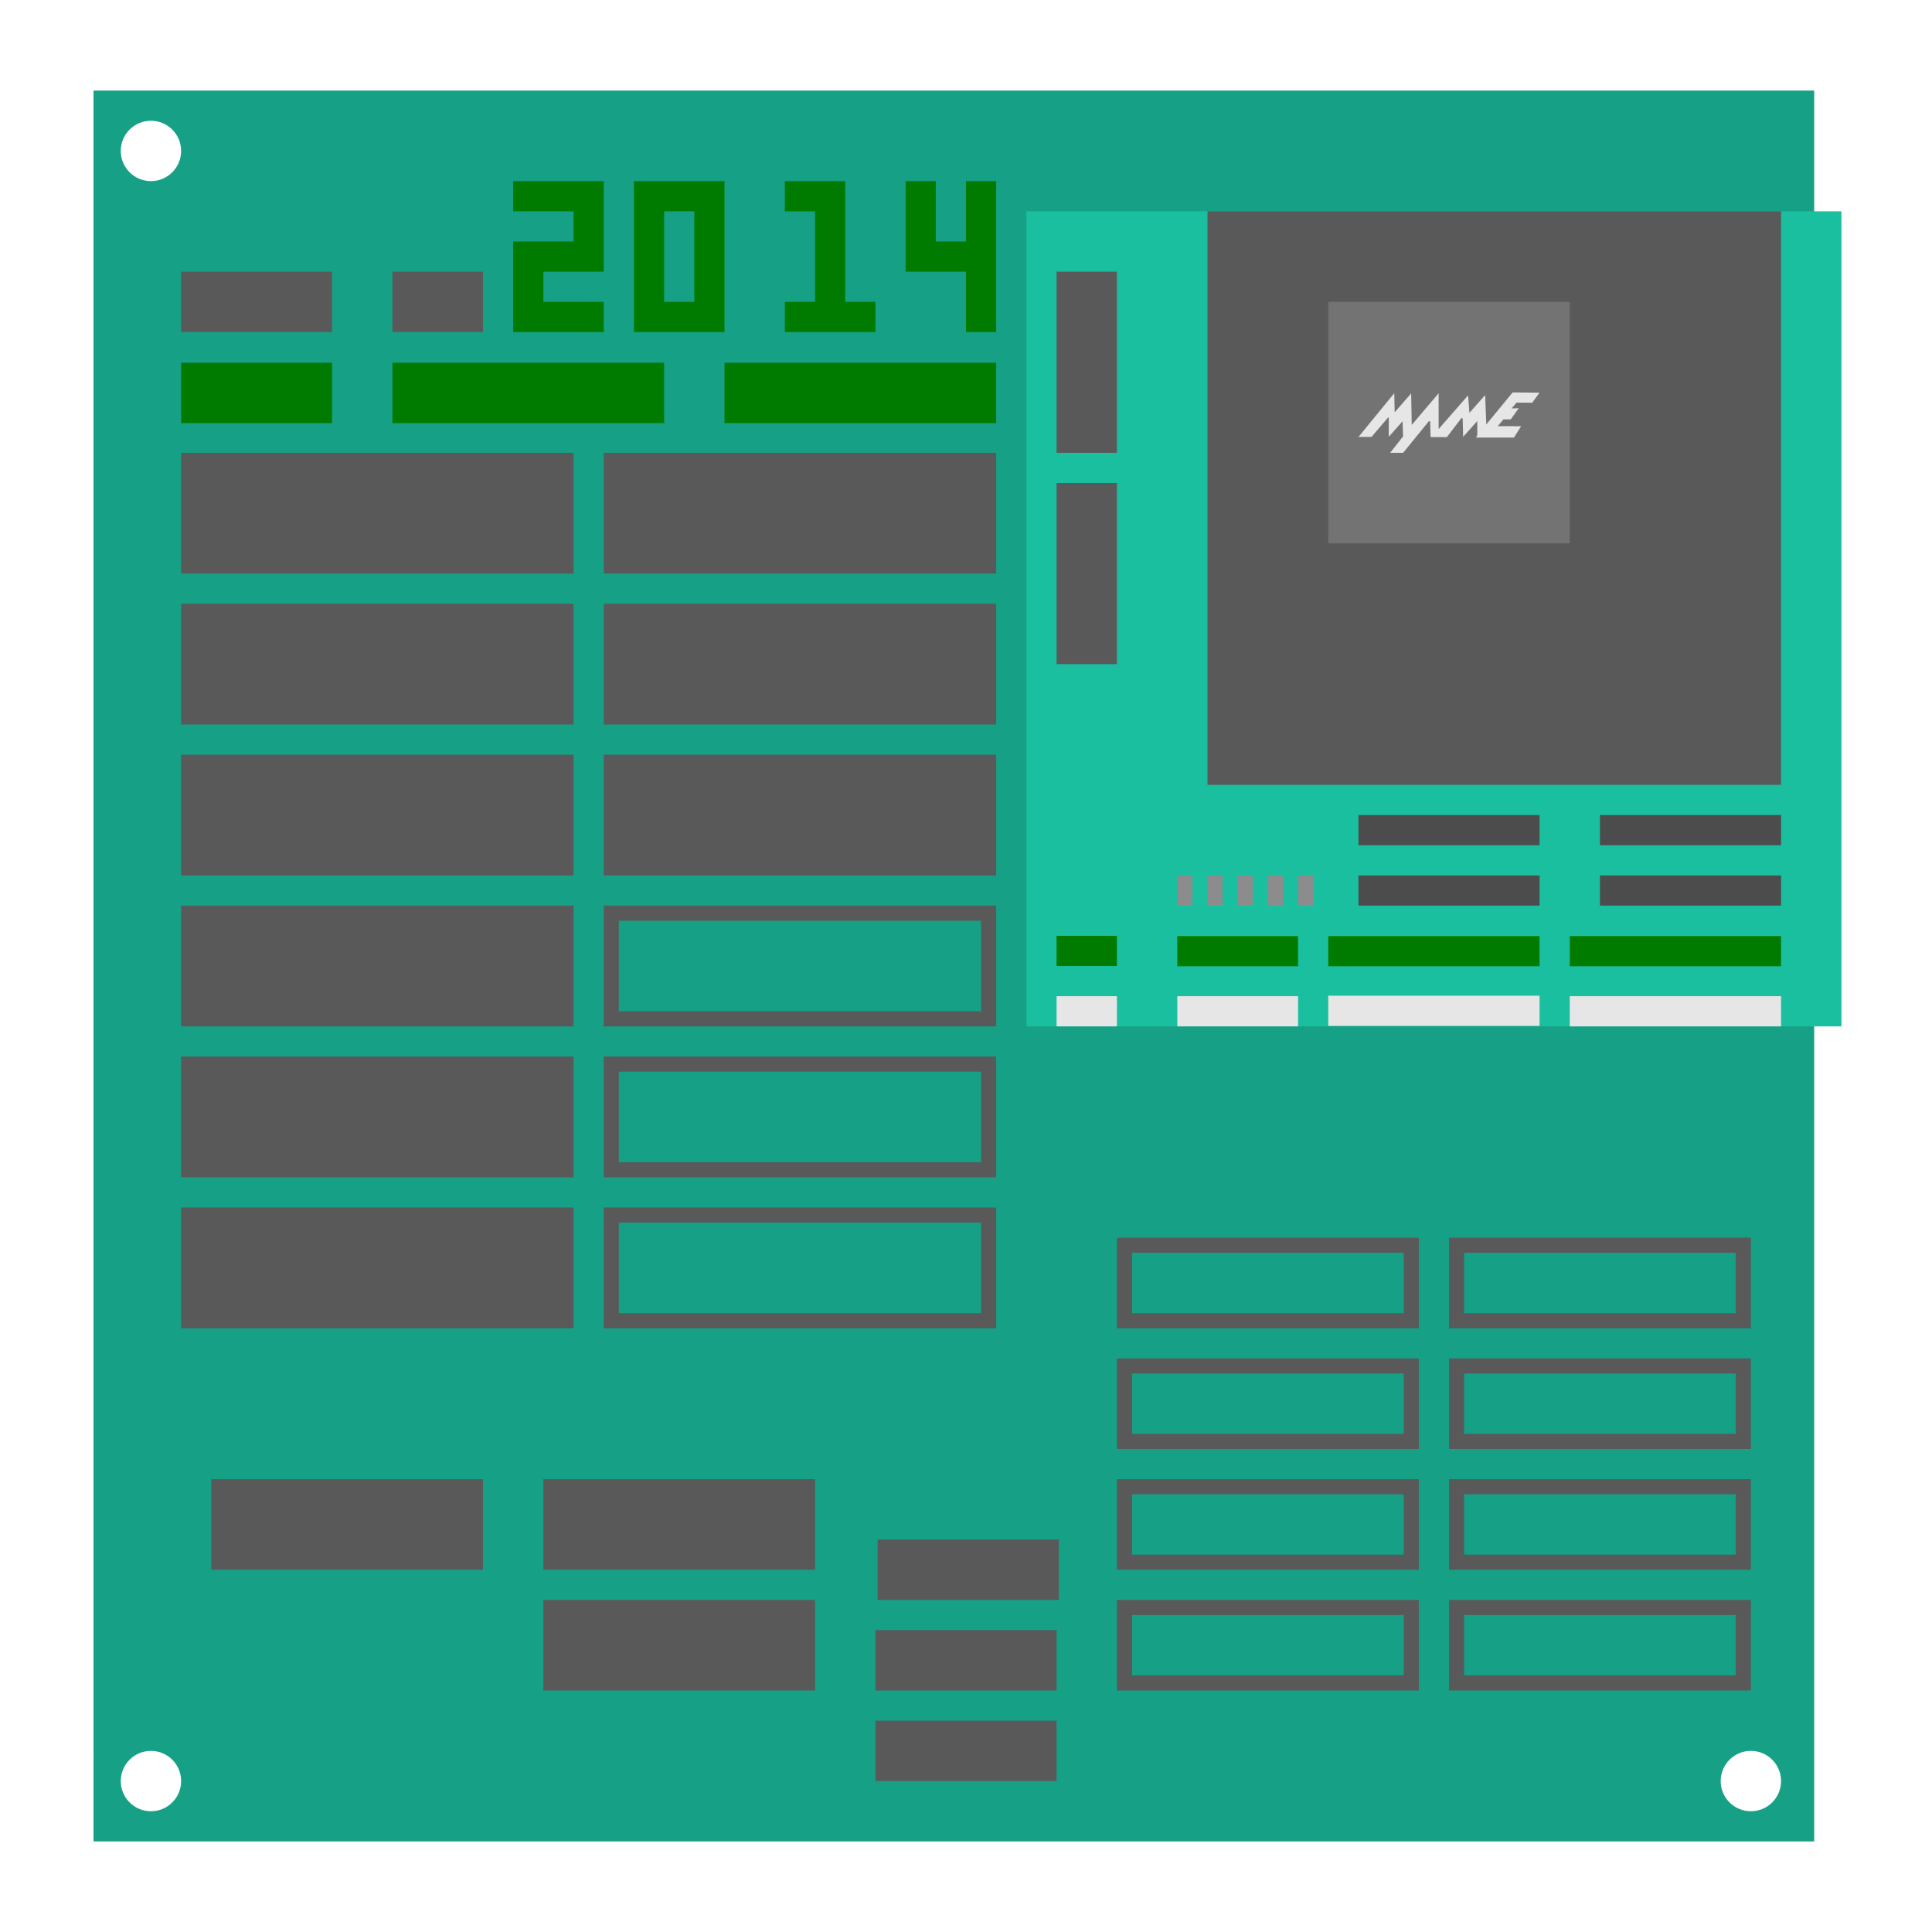
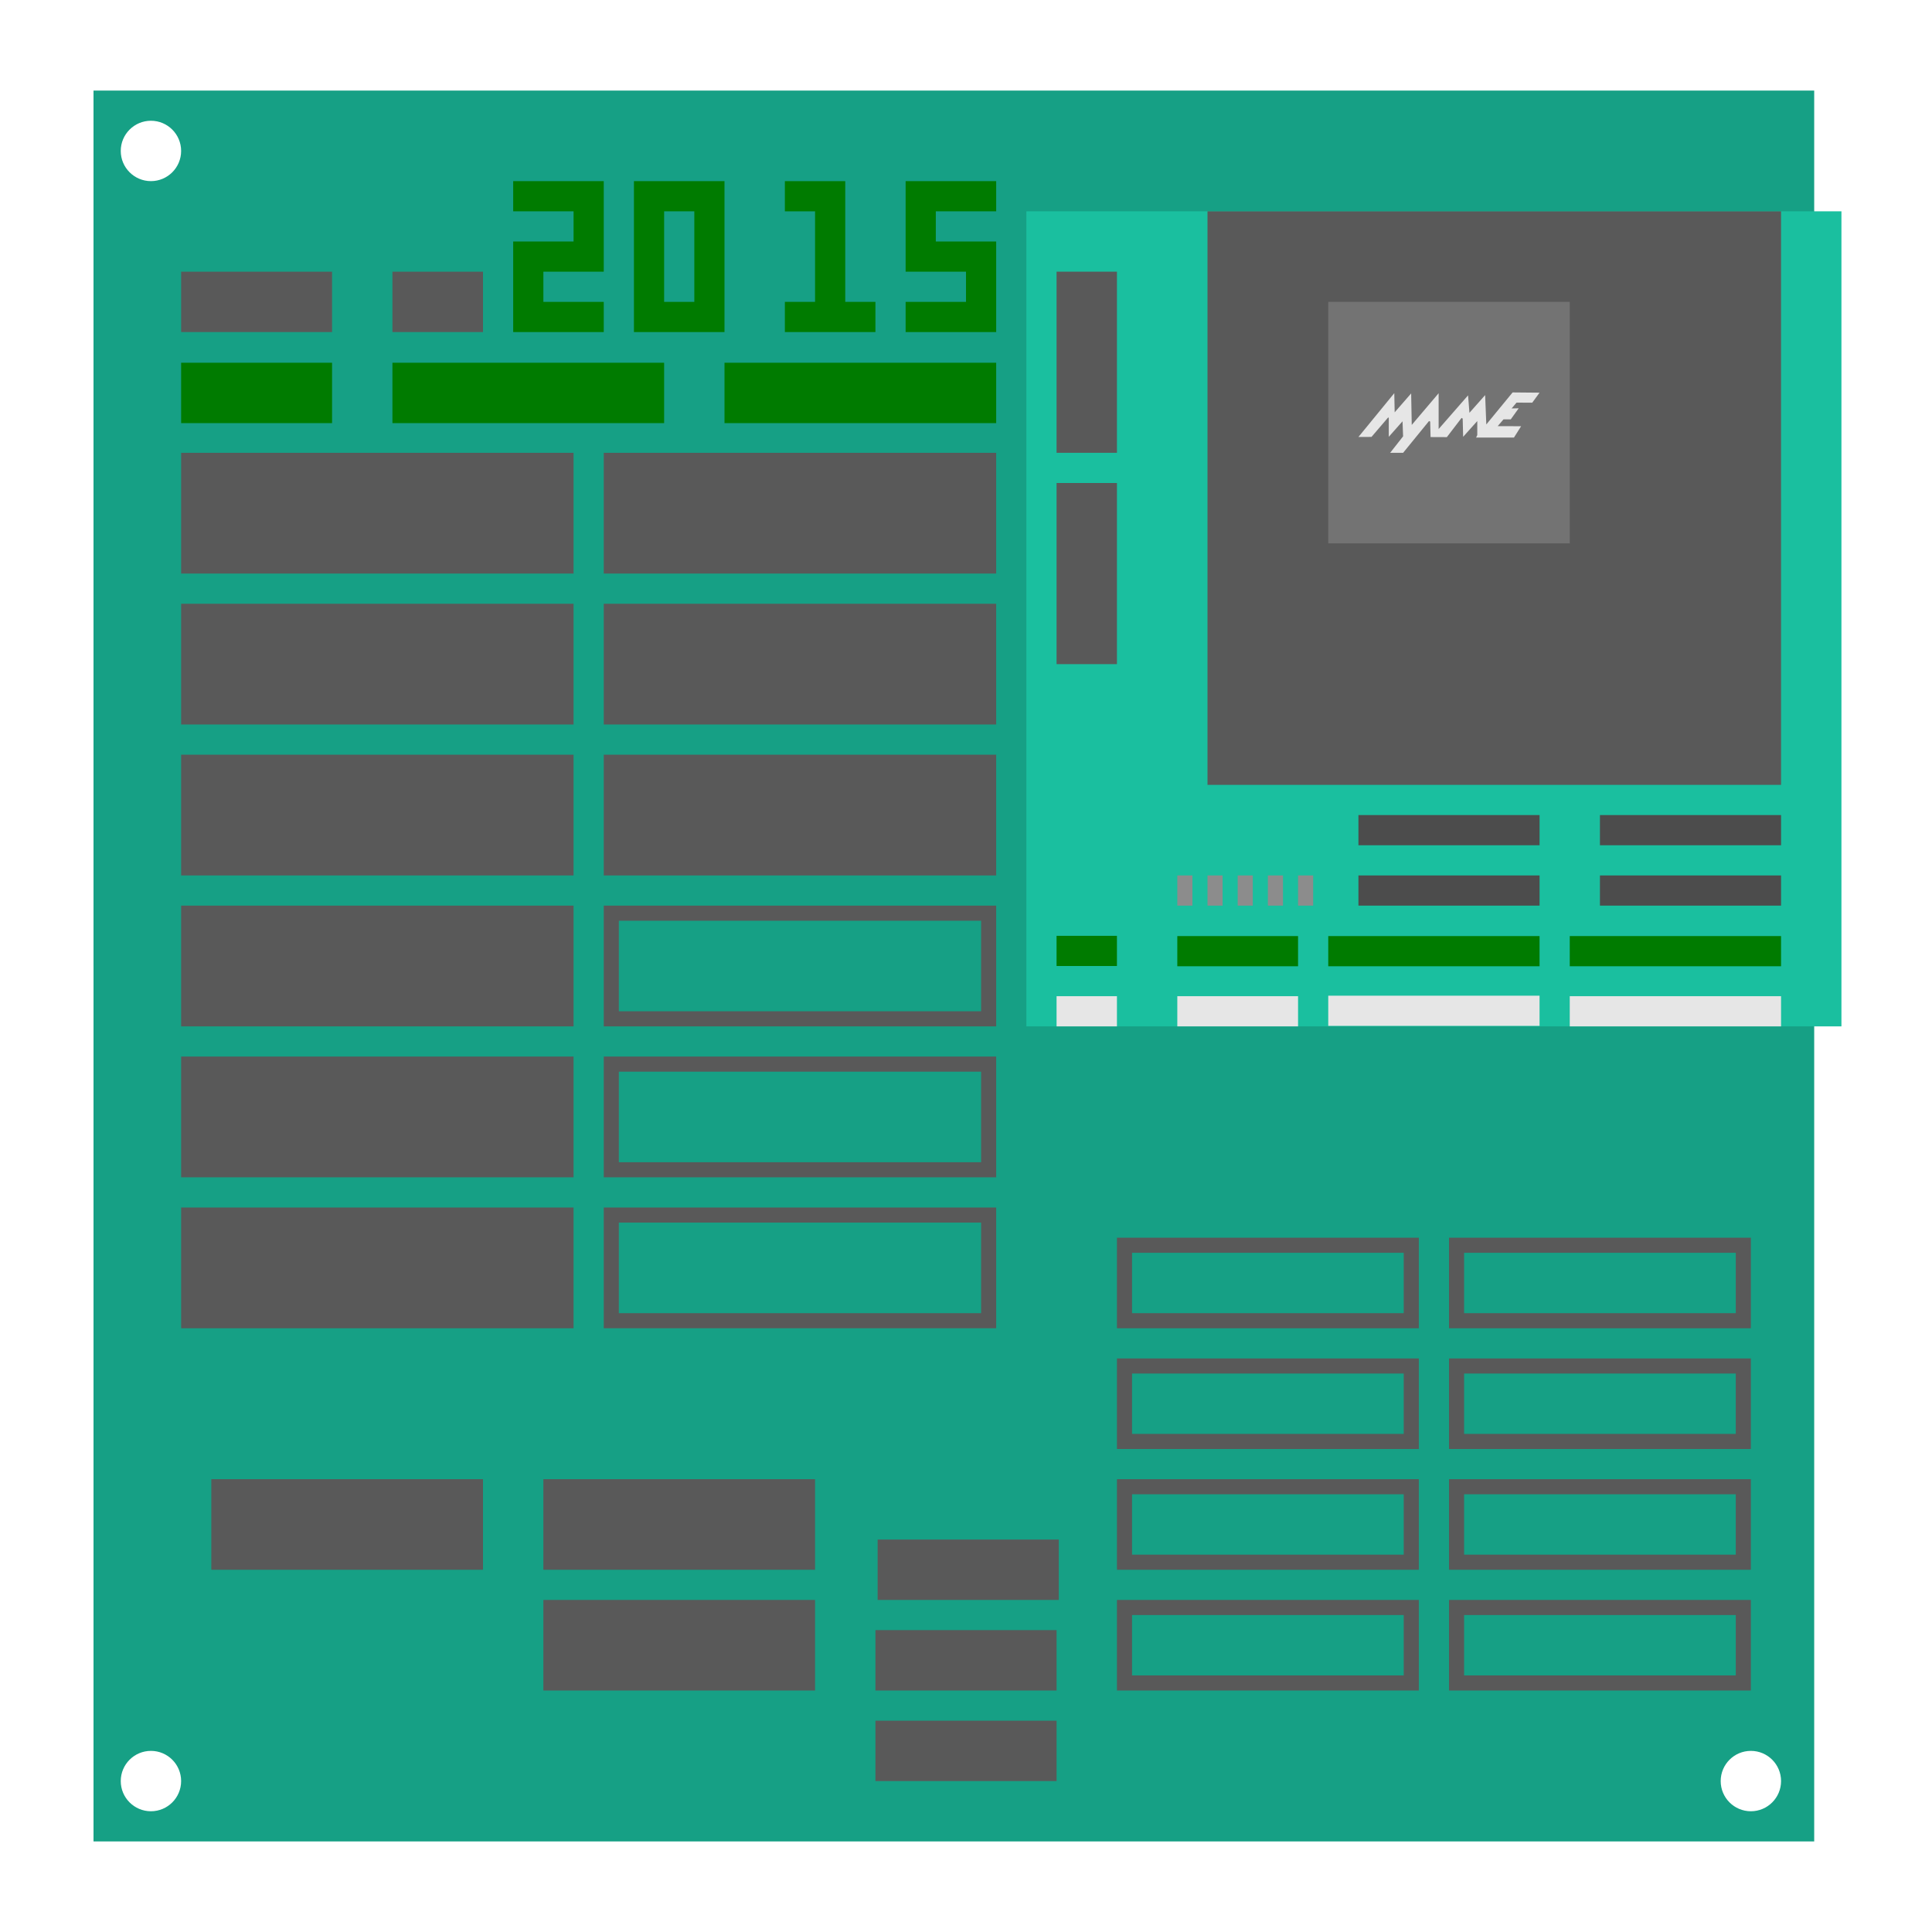
<svg xmlns="http://www.w3.org/2000/svg" viewBox="0 0 341.333 341.333" height="256" width="256" xml:space="preserve" id="svg2" version="1.1">
  <defs id="defs6">
    <clipPath id="clipPath18" clipPathUnits="userSpaceOnUse">
      <path id="path16" d="M 0,256 H 256 V 0 H 0 Z" />
    </clipPath>
    <clipPath id="clipPath26" clipPathUnits="userSpaceOnUse">
      <path id="path24" d="M 4,252 H 252 V 4 H 4 Z" />
    </clipPath>
  </defs>
  <path id="path38" style="fill:#16a085;fill-opacity:1;fill-rule:nonzero;stroke:none;stroke-width:1.333" d="M 309.333,320 C 306.388,320 304,317.612 304,314.667 c 0,-2.945 2.388,-5.333 5.333,-5.333 2.945,0 5.333,2.388 5.333,5.333 0,2.945 -2.388,5.333 -5.333,5.333 M 26.667,32 c -2.945,0 -5.333,-2.388 -5.333,-5.333 0,-2.945 2.388,-5.333 5.333,-5.333 2.945,0 5.333,2.388 5.333,5.333 0,2.945 -2.388,5.333 -5.333,5.333 m 0,288 c -2.945,0 -5.333,-2.388 -5.333,-5.333 0,-2.945 2.388,-5.333 5.333,-5.333 2.945,0 5.333,2.388 5.333,5.333 0,2.945 -2.388,5.333 -5.333,5.333 m -10.145,5.333 H 320.521 V 16 H 16.521 Z" />
  <path d="m 325.333,181.333 h -144 V 37.333 h 144 z" style="fill:#1abf9f;fill-opacity:1;fill-rule:nonzero;stroke:none;stroke-width:1.333" id="path40" />
  <path d="M 314.667,138.667 H 213.333 V 37.333 h 101.333 z" style="fill:#595959;fill-opacity:1;fill-rule:nonzero;stroke:none;stroke-width:1.333" id="path42" />
  <path d="M 277.333,96 H 234.667 V 53.333 h 42.667 z" style="fill:#737373;fill-opacity:1;fill-rule:nonzero;stroke:none;stroke-width:1.333" id="path44" />
  <path d="M 197.333,80 H 186.667 V 48 h 10.667 z" style="fill:#595959;fill-opacity:1;fill-rule:nonzero;stroke:none;stroke-width:1.333" id="path46" />
  <path d="M 197.333,117.333 H 186.667 V 85.333 h 10.667 z" style="fill:#595959;fill-opacity:1;fill-rule:nonzero;stroke:none;stroke-width:1.333" id="path48" />
  <path d="M 272,181.245 H 234.667 V 175.912 h 37.333 z" style="fill:#e6e6e6;fill-opacity:1;fill-rule:nonzero;stroke:none;stroke-width:1.333" id="path50" />
  <path d="M 229.333,181.333 H 208 V 176 h 21.333 z" style="fill:#e6e6e6;fill-opacity:1;fill-rule:nonzero;stroke:none;stroke-width:1.333" id="path52" />
  <path d="M 197.333,181.333 H 186.667 V 176 h 10.667 z" style="fill:#e6e6e6;fill-opacity:1;fill-rule:nonzero;stroke:none;stroke-width:1.333" id="path54" />
  <path d="M 314.667,181.333 H 277.333 V 176 h 37.333 z" style="fill:#e6e6e6;fill-opacity:1;fill-rule:nonzero;stroke:none;stroke-width:1.333" id="path56" />
  <path d="M 272,170.713 H 234.667 V 165.38 h 37.333 z" style="fill:#007b00;fill-opacity:1;fill-rule:nonzero;stroke:none;stroke-width:1.333" id="path58" />
  <path d="M 229.333,170.713 H 208 V 165.38 h 21.333 z" style="fill:#007b00;fill-opacity:1;fill-rule:nonzero;stroke:none;stroke-width:1.333" id="path60" />
  <path d="m 197.333,170.667 h -10.667 v -5.333 h 10.667 z" style="fill:#007b00;fill-opacity:1;fill-rule:nonzero;stroke:none;stroke-width:1.333" id="path62" />
  <path d="M 314.667,170.713 H 277.333 V 165.38 h 37.333 z" style="fill:#007b00;fill-opacity:1;fill-rule:nonzero;stroke:none;stroke-width:1.333" id="path64" />
  <path d="M 58.667,74.753 H 32 V 64.087 h 26.667 z" style="fill:#007b00;fill-opacity:1;fill-rule:nonzero;stroke:none;stroke-width:1.333" id="path66" />
  <path d="M 117.333,74.753 H 69.333 V 64.087 h 48 z" style="fill:#007b00;fill-opacity:1;fill-rule:nonzero;stroke:none;stroke-width:1.333" id="path68" />
  <path d="M 176,74.753 H 128 V 64.087 h 48 z" style="fill:#007b00;fill-opacity:1;fill-rule:nonzero;stroke:none;stroke-width:1.333" id="path70" />
  <path d="m 272,149.333 h -32 V 144 h 32 z" style="fill:#4c4c4c;fill-opacity:1;fill-rule:nonzero;stroke:none;stroke-width:1.333" id="path72" />
  <path d="m 272,160 h -32 v -5.333 h 32 z" style="fill:#4c4c4c;fill-opacity:1;fill-rule:nonzero;stroke:none;stroke-width:1.333" id="path74" />
  <path d="m 314.667,149.333 h -32 V 144 h 32 z" style="fill:#4c4c4c;fill-opacity:1;fill-rule:nonzero;stroke:none;stroke-width:1.333" id="path76" />
  <path d="m 314.667,160 h -32 v -5.333 h 32 z" style="fill:#4c4c4c;fill-opacity:1;fill-rule:nonzero;stroke:none;stroke-width:1.333" id="path78" />
  <path d="m 210.667,160 h -2.667 v -5.333 h 2.667 z" style="fill:#8c8c8c;fill-opacity:1;fill-rule:nonzero;stroke:none;stroke-width:1.333" id="path80" />
  <path d="m 216,160 h -2.667 v -5.333 h 2.667 z" style="fill:#8c8c8c;fill-opacity:1;fill-rule:nonzero;stroke:none;stroke-width:1.333" id="path82" />
  <path d="m 221.333,160 h -2.667 v -5.333 h 2.667 z" style="fill:#8c8c8c;fill-opacity:1;fill-rule:nonzero;stroke:none;stroke-width:1.333" id="path84" />
  <path d="m 226.667,160 h -2.667 v -5.333 h 2.667 z" style="fill:#8c8c8c;fill-opacity:1;fill-rule:nonzero;stroke:none;stroke-width:1.333" id="path86" />
  <path d="m 232,160 h -2.667 v -5.333 h 2.667 z" style="fill:#8c8c8c;fill-opacity:1;fill-rule:nonzero;stroke:none;stroke-width:1.333" id="path88" />
  <path d="M 101.333,101.333 H 32 V 80 h 69.333 z" style="fill:#595959;fill-opacity:1;fill-rule:nonzero;stroke:none;stroke-width:1.333" id="path90" />
  <path d="M 176,101.333 H 106.667 V 80 H 176 Z" style="fill:#595959;fill-opacity:1;fill-rule:nonzero;stroke:none;stroke-width:1.333" id="path92" />
  <path d="M 101.333,128 H 32 v -21.333 h 69.333 z" style="fill:#595959;fill-opacity:1;fill-rule:nonzero;stroke:none;stroke-width:1.333" id="path94" />
  <path d="M 176,128 H 106.667 V 106.667 H 176 Z" style="fill:#595959;fill-opacity:1;fill-rule:nonzero;stroke:none;stroke-width:1.333" id="path96" />
  <path d="M 101.333,154.667 H 32 v -21.333 h 69.333 z" style="fill:#595959;fill-opacity:1;fill-rule:nonzero;stroke:none;stroke-width:1.333" id="path98" />
  <path d="M 176,154.667 H 106.667 V 133.333 H 176 Z" style="fill:#595959;fill-opacity:1;fill-rule:nonzero;stroke:none;stroke-width:1.333" id="path100" />
  <path d="M 101.333,181.333 H 32 V 160 h 69.333 z" style="fill:#595959;fill-opacity:1;fill-rule:nonzero;stroke:none;stroke-width:1.333" id="path102" />
  <path d="m 176,160 h -69.333 v 21.333 H 176 Z m -2.667,18.667 h -64 v -16 h 64 z" style="fill:#595959;fill-opacity:1;fill-rule:nonzero;stroke:none;stroke-width:1.333" id="path104" />
  <path d="M 101.333,208 H 32 v -21.333 h 69.333 z" style="fill:#595959;fill-opacity:1;fill-rule:nonzero;stroke:none;stroke-width:1.333" id="path106" />
  <path d="M 176,186.667 H 106.667 V 208 H 176 Z m -2.667,18.667 h -64 v -16 h 64 z" style="fill:#595959;fill-opacity:1;fill-rule:nonzero;stroke:none;stroke-width:1.333" id="path108" />
  <path d="M 101.333,234.667 H 32 v -21.333 h 69.333 z" style="fill:#595959;fill-opacity:1;fill-rule:nonzero;stroke:none;stroke-width:1.333" id="path110" />
  <path d="m 176,213.333 h -69.333 v 21.333 H 176 Z M 173.333,232 h -64 v -16 h 64 z" style="fill:#595959;fill-opacity:1;fill-rule:nonzero;stroke:none;stroke-width:1.333" id="path112" />
  <path d="M 85.333,277.333 H 37.333 v -16 h 48 z" style="fill:#595959;fill-opacity:1;fill-rule:nonzero;stroke:none;stroke-width:1.333" id="path114" />
  <path d="M 144,277.333 H 96 v -16 H 144 Z" style="fill:#595959;fill-opacity:1;fill-rule:nonzero;stroke:none;stroke-width:1.333" id="path116" />
  <path d="M 144,298.667 H 96 v -16 H 144 Z" style="fill:#595959;fill-opacity:1;fill-rule:nonzero;stroke:none;stroke-width:1.333" id="path118" />
  <path d="m 250.667,218.667 h -53.333 v 16 h 53.333 z M 248,232 H 200 v -10.667 h 48 z" style="fill:#595959;fill-opacity:1;fill-rule:nonzero;stroke:none;stroke-width:1.333" id="path120" />
  <path d="m 250.667,240 h -53.333 v 16 h 53.333 z m -2.667,13.333 H 200 v -10.667 h 48 z" style="fill:#595959;fill-opacity:1;fill-rule:nonzero;stroke:none;stroke-width:1.333" id="path122" />
  <path d="m 250.667,261.333 h -53.333 v 16 h 53.333 z m -2.667,13.333 H 200 V 264 h 48 z" style="fill:#595959;fill-opacity:1;fill-rule:nonzero;stroke:none;stroke-width:1.333" id="path124" />
  <path d="m 250.667,282.667 h -53.333 v 16 h 53.333 z M 248,296 H 200 v -10.667 h 48 z" style="fill:#595959;fill-opacity:1;fill-rule:nonzero;stroke:none;stroke-width:1.333" id="path126" />
  <path d="m 309.333,218.667 h -53.333 v 16 h 53.333 z M 306.667,232 h -48 v -10.667 h 48 z" style="fill:#595959;fill-opacity:1;fill-rule:nonzero;stroke:none;stroke-width:1.333" id="path128" />
  <path d="m 309.333,240 h -53.333 v 16 h 53.333 z m -2.667,13.333 h -48 v -10.667 h 48 z" style="fill:#595959;fill-opacity:1;fill-rule:nonzero;stroke:none;stroke-width:1.333" id="path130" />
  <path d="m 309.333,261.333 h -53.333 v 16 h 53.333 z m -2.667,13.333 h -48 V 264 h 48 z" style="fill:#595959;fill-opacity:1;fill-rule:nonzero;stroke:none;stroke-width:1.333" id="path132" />
  <path d="m 309.333,282.667 h -53.333 v 16 h 53.333 z M 306.667,296 h -48 v -10.667 h 48 z" style="fill:#595959;fill-opacity:1;fill-rule:nonzero;stroke:none;stroke-width:1.333" id="path134" />
  <path d="m 187.056,282.667 h -32 V 272 h 32 z" style="fill:#595959;fill-opacity:1;fill-rule:nonzero;stroke:none;stroke-width:1.333" id="path136" />
  <path d="m 186.667,298.667 h -32 V 288 h 32 z" style="fill:#595959;fill-opacity:1;fill-rule:nonzero;stroke:none;stroke-width:1.333" id="path138" />
  <path d="m 186.667,314.667 h -32 V 304 h 32 z" style="fill:#595959;fill-opacity:1;fill-rule:nonzero;stroke:none;stroke-width:1.333" id="path140" />
  <path d="M 58.667,58.667 H 32 V 48 h 26.667 z" style="fill:#595959;fill-opacity:1;fill-rule:nonzero;stroke:none;stroke-width:1.333" id="path142" />
  <path d="M 85.333,58.667 H 69.333 V 48 h 16 z" style="fill:#595959;fill-opacity:1;fill-rule:nonzero;stroke:none;stroke-width:1.333" id="path144" />
  <path id="path148" style="fill:#007b00;fill-opacity:1;fill-rule:nonzero;stroke:none;stroke-width:1.333" d="m 90.667,37.333 h 10.667 v 5.333 H 90.667 v 5.333 10.667 h 5.333 10.667 V 53.333 H 96 v -5.333 h 5.333 5.333 V 37.333 32 H 90.667 Z" />
  <path d="m 122.667,53.333 h -5.333 V 37.333 h 5.333 z M 117.333,32 H 112 V 58.667 h 5.333 5.333 H 128 V 32 h -5.333 z" style="fill:#007b00;fill-opacity:1;fill-rule:nonzero;stroke:none;stroke-width:1.333" id="path150" />
  <path id="path156" style="fill:#007b00;fill-opacity:1;fill-rule:nonzero;stroke:none;stroke-width:1.333" d="M 149.333,53.333 V 32 H 144 138.667 v 5.333 H 144 v 16 h -5.333 V 58.667 H 144 h 5.333 5.333 v -5.333 z" />
-   <path d="M 170.667,58.667 H 176 v -5.333 -16 -5.333 h -5.333 V 42.667 h -5.333 V 32 H 160 v 5.333 10.667 h 10.667 z" style="fill:#007b00;fill-opacity:1;fill-rule:nonzero;stroke:none;stroke-width:1.333;font-variant-east_asian:normal;opacity:1;vector-effect:none;stroke-linecap:butt;stroke-linejoin:miter;stroke-miterlimit:4;stroke-dasharray:none;stroke-dashoffset:0;stroke-opacity:1" id="path158" />
  <path id="path150-6" style="fill:#e6e6e6;fill-opacity:1;fill-rule:nonzero;stroke:none;stroke-width:1.333" d="m 240,77.201 6.333,-7.74 0.069,3.385 2.912,-3.341 0.104,5.568 4.749,-5.597 v 6.325 l 5.201,-5.953 0.243,3.084 2.773,-3.128 0.208,5.184 4.645,-5.655 4.761,0.043 -1.295,1.771 -2.773,-0.015 -0.867,1.029 1.248,-0.029 -1.399,1.956 h -1.283 l -1.028,1.2 4.137,0.015 -1.26,1.999 h -6.691 l 0.208,-0.428 v -2.485 l -2.497,2.785 -0.08,-3.213 -0.197,-0.128 -2.6,3.397 -2.877,-0.013 -0.069,-2.743 -0.208,-0.085 -4.576,5.612 h -2.288 l 2.288,-2.913 -0.104,-2.656 -2.427,2.743 v -3.313 l -0.093,-0.128 -2.959,3.455 z" />
+   <path style="opacity:1;vector-effect:none;fill:#007b00;fill-opacity:1;stroke:none;stroke-width:4.899;stroke-linecap:round;stroke-linejoin:miter;stroke-miterlimit:4;stroke-dasharray:none;stroke-dashoffset:0;stroke-opacity:1;paint-order:stroke fill markers" d="M 120 24 L 120 28 L 120 36 L 124 36 L 128 36 L 128 40 L 120 40 L 120 44 L 128 44 L 132 44 L 132 40 L 132 32 L 124 32 L 124 28 L 132 28 L 132 24 L 124 24 L 120 24 z " transform="scale(1.333333)" id="rect877" />
</svg>
